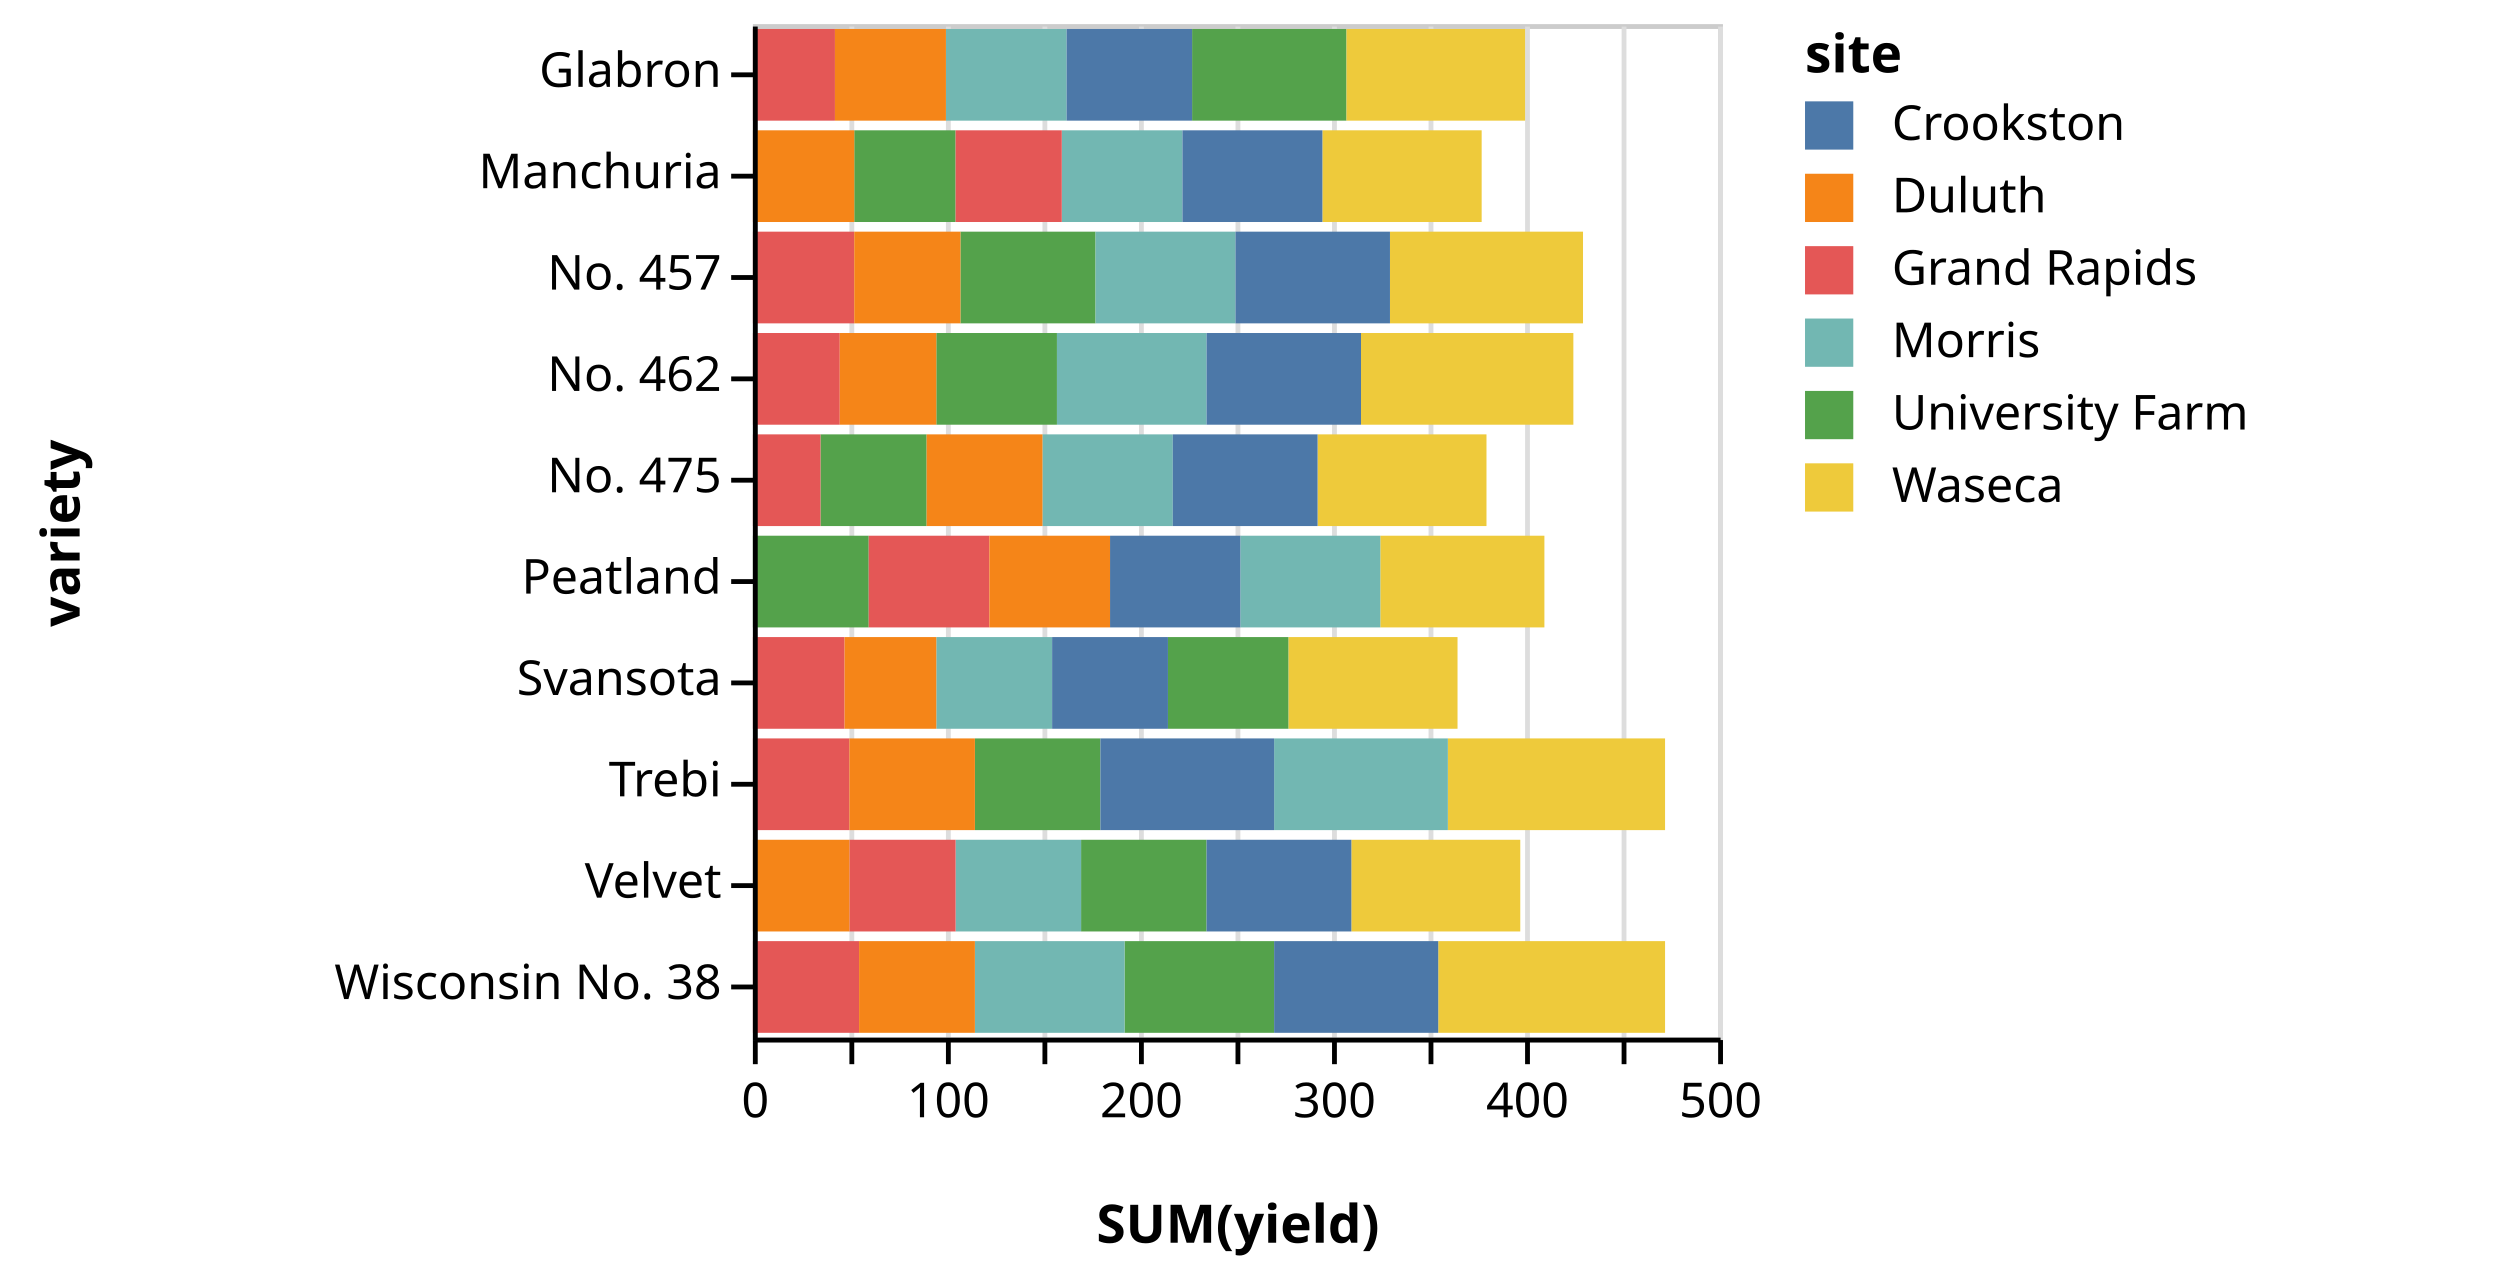
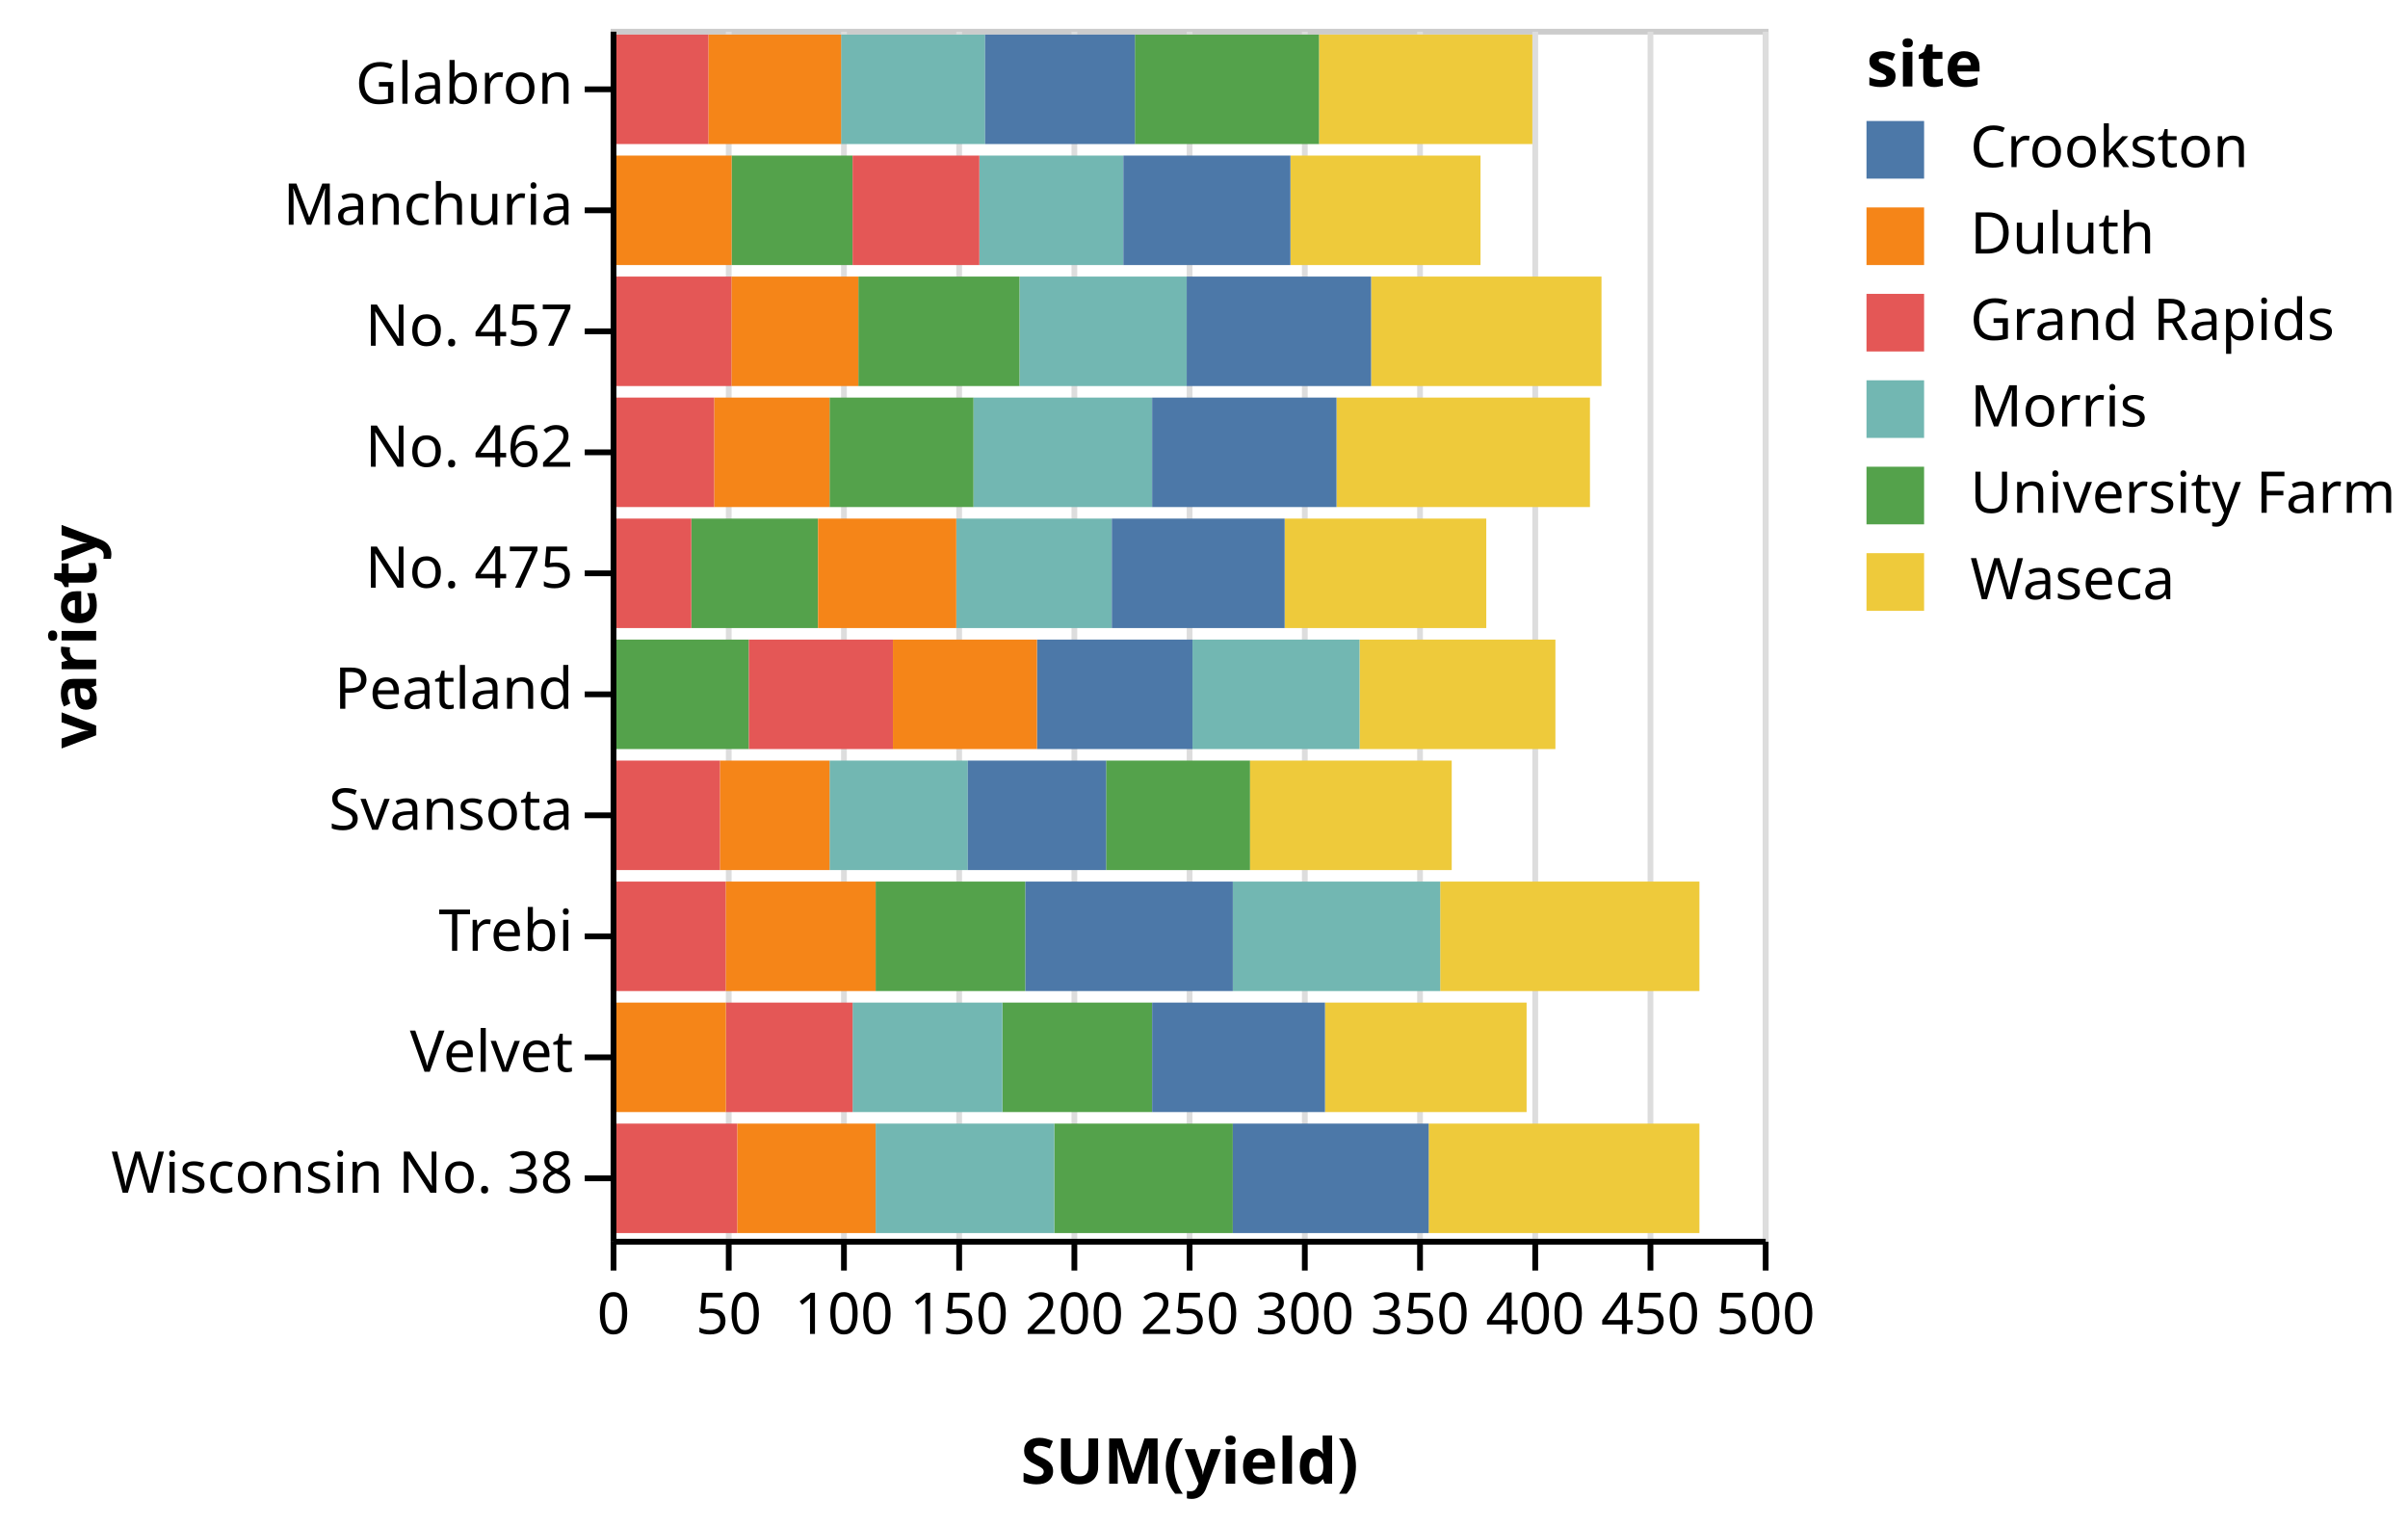
- <svg xmlns="http://www.w3.org/2000/svg" class="marks" width="518" height="265" viewBox="0 0 518 265" version="1.1">
-   <g transform="translate(156,5)">
+ <svg xmlns="http://www.w3.org/2000/svg" class="marks" width="418" height="265" viewBox="0 0 418 265" version="1.1">
+   <g transform="translate(106,5)">
    <g class="mark-group role-frame root">
      <g transform="translate(0,0)">
        <path class="background" d="M0.5,0.5h200v210h-200Z" style="fill: transparent; stroke: #ccc;" />
        <g>
          <g class="mark-group role-axis">
            <g transform="translate(0.5,210.5)">
              <path class="background" d="M0,0h0v0h0Z" style="pointer-events: none; fill: none;" />
              <g>
                <g class="mark-rule role-axis-grid" style="pointer-events: none;">
                  <line transform="translate(0,0)" x2="0" y2="-210" style="fill: none; stroke: #ddd; stroke-width: 1; stroke-dasharray: ; opacity: 1;" />
                  <line transform="translate(20,0)" x2="0" y2="-210" style="fill: none; stroke: #ddd; stroke-width: 1; stroke-dasharray: ; opacity: 1;" />
                  <line transform="translate(40,0)" x2="0" y2="-210" style="fill: none; stroke: #ddd; stroke-width: 1; stroke-dasharray: ; opacity: 1;" />
                  <line transform="translate(60,0)" x2="0" y2="-210" style="fill: none; stroke: #ddd; stroke-width: 1; stroke-dasharray: ; opacity: 1;" />
                  <line transform="translate(80,0)" x2="0" y2="-210" style="fill: none; stroke: #ddd; stroke-width: 1; stroke-dasharray: ; opacity: 1;" />
                  <line transform="translate(100,0)" x2="0" y2="-210" style="fill: none; stroke: #ddd; stroke-width: 1; stroke-dasharray: ; opacity: 1;" />
                  <line transform="translate(120,0)" x2="0" y2="-210" style="fill: none; stroke: #ddd; stroke-width: 1; stroke-dasharray: ; opacity: 1;" />
                  <line transform="translate(140,0)" x2="0" y2="-210" style="fill: none; stroke: #ddd; stroke-width: 1; stroke-dasharray: ; opacity: 1;" />
                  <line transform="translate(160,0)" x2="0" y2="-210" style="fill: none; stroke: #ddd; stroke-width: 1; stroke-dasharray: ; opacity: 1;" />
                  <line transform="translate(180,0)" x2="0" y2="-210" style="fill: none; stroke: #ddd; stroke-width: 1; stroke-dasharray: ; opacity: 1;" />
                  <line transform="translate(200,0)" x2="0" y2="-210" style="fill: none; stroke: #ddd; stroke-width: 1; stroke-dasharray: ; opacity: 1;" />
                </g>
              </g>
            </g>
          </g>
          <g class="mark-rect role-bar marks">
            <path d="M21,22h21v19h-21Z" style="fill: #54a24b;" />
            <path d="M118,22h33v19h-33Z" style="fill: #eeca3b;" />
            <path d="M64,22h25v19h-25Z" style="fill: #72b7b2;" />
            <path d="M89,22h29v19h-29Z" style="fill: #4c78a8;" />
            <path d="M42,22h22v19h-22Z" style="fill: #e45756;" />
            <path d="M0,22h21v19h-21Z" style="fill: #f58518;" />
            <path d="M91,1h32v19h-32Z" style="fill: #54a24b;" />
            <path d="M123,1h37v19h-37Z" style="fill: #eeca3b;" />
            <path d="M40,1h25v19h-25Z" style="fill: #72b7b2;" />
            <path d="M65,1h26v19h-26Z" style="fill: #4c78a8;" />
            <path d="M0,1h17v19h-17Z" style="fill: #e45756;" />
            <path d="M17,1h23v19h-23Z" style="fill: #f58518;" />
            <path d="M86,127h25v19h-25Z" style="fill: #54a24b;" />
            <path d="M111,127h35v19h-35Z" style="fill: #eeca3b;" />
            <path d="M38,127h24v19h-24Z" style="fill: #72b7b2;" />
            <path d="M62,127h24v19h-24Z" style="fill: #4c78a8;" />
            <path d="M0,127h19v19h-19Z" style="fill: #e45756;" />
            <path d="M19,127h19v19h-19Z" style="fill: #f58518;" />
            <path d="M68,169h26v19h-26Z" style="fill: #54a24b;" />
            <path d="M124,169h35v19h-35Z" style="fill: #eeca3b;" />
            <path d="M42,169h26v19h-26Z" style="fill: #72b7b2;" />
            <path d="M94,169h30v19h-30Z" style="fill: #4c78a8;" />
            <path d="M20,169h22v19h-22Z" style="fill: #e45756;" />
            <path d="M0,169h20v19h-20Z" style="fill: #f58518;" />
            <path d="M46,148h26v19h-26Z" style="fill: #54a24b;" />
            <path d="M144,148h45v19h-45Z" style="fill: #eeca3b;" />
            <path d="M108,148h36v19h-36Z" style="fill: #72b7b2;" />
            <path d="M72,148h36v19h-36Z" style="fill: #4c78a8;" />
            <path d="M0,148h20v19h-20Z" style="fill: #e45756;" />
            <path d="M20,148h26v19h-26Z" style="fill: #f58518;" />
            <path d="M43,43h28v19h-28Z" style="fill: #54a24b;" />
            <path d="M132,43h40v19h-40Z" style="fill: #eeca3b;" />
            <path d="M71,43h29v19h-29Z" style="fill: #72b7b2;" />
            <path d="M100,43h32v19h-32Z" style="fill: #4c78a8;" />
            <path d="M0,43h21v19h-21Z" style="fill: #e45756;" />
            <path d="M21,43h22v19h-22Z" style="fill: #f58518;" />
            <path d="M38,64h25v19h-25Z" style="fill: #54a24b;" />
            <path d="M126,64h44v19h-44Z" style="fill: #eeca3b;" />
            <path d="M63,64h31v19h-31Z" style="fill: #72b7b2;" />
            <path d="M94,64h32v19h-32Z" style="fill: #4c78a8;" />
            <path d="M0,64h18v19h-18Z" style="fill: #e45756;" />
            <path d="M18,64h20v19h-20Z" style="fill: #f58518;" />
            <path d="M0,106h24v19h-24Z" style="fill: #54a24b;" />
            <path d="M130,106h34v19h-34Z" style="fill: #eeca3b;" />
            <path d="M101,106h29v19h-29Z" style="fill: #72b7b2;" />
            <path d="M74,106h27v19h-27Z" style="fill: #4c78a8;" />
            <path d="M24,106h25v19h-25Z" style="fill: #e45756;" />
            <path d="M49,106h25v19h-25Z" style="fill: #f58518;" />
            <path d="M14,85h22v19h-22Z" style="fill: #54a24b;" />
            <path d="M117,85h35v19h-35Z" style="fill: #eeca3b;" />
            <path d="M60,85h27v19h-27Z" style="fill: #72b7b2;" />
            <path d="M87,85h30v19h-30Z" style="fill: #4c78a8;" />
            <path d="M0,85h14v19h-14Z" style="fill: #e45756;" />
            <path d="M36,85h24v19h-24Z" style="fill: #f58518;" />
            <path d="M77,190h31v19h-31Z" style="fill: #54a24b;" />
            <path d="M142,190h47v19h-47Z" style="fill: #eeca3b;" />
            <path d="M46,190h31v19h-31Z" style="fill: #72b7b2;" />
            <path d="M108,190h34v19h-34Z" style="fill: #4c78a8;" />
            <path d="M0,190h22v19h-22Z" style="fill: #e45756;" />
            <path d="M22,190h24v19h-24Z" style="fill: #f58518;" />
          </g>
          <g class="mark-group role-legend">
            <g transform="translate(218,0)">
-               <path class="background" d="M0,0h139v101h-139Z" style="pointer-events: none; fill: none;" />
+               <path class="background" d="M0,0h89v101h-89Z" style="pointer-events: none; fill: none;" />
              <g>
                <g class="mark-group role-legend-entry">
                  <g transform="translate(0,16)">
                    <path class="background" d="M0,0h0v0h0Z" style="pointer-events: none; fill: none;" />
                    <g>
                      <g class="mark-symbol role-legend-symbol" style="pointer-events: none;">
                        <path transform="translate(5,5)" d="M-5,-5h10v10h-10Z" style="fill: #4c78a8; stroke-width: 1.5; opacity: 1;" />
                        <path transform="translate(5,20)" d="M-5,-5h10v10h-10Z" style="fill: #f58518; stroke-width: 1.5; opacity: 1;" />
                        <path transform="translate(5,35)" d="M-5,-5h10v10h-10Z" style="fill: #e45756; stroke-width: 1.5; opacity: 1;" />
                        <path transform="translate(5,50)" d="M-5,-5h10v10h-10Z" style="fill: #72b7b2; stroke-width: 1.5; opacity: 1;" />
                        <path transform="translate(5,65)" d="M-5,-5h10v10h-10Z" style="fill: #54a24b; stroke-width: 1.5; opacity: 1;" />
                        <path transform="translate(5,80)" d="M-5,-5h10v10h-10Z" style="fill: #eeca3b; stroke-width: 1.5; opacity: 1;" />
                      </g>
                      <g class="mark-text role-legend-label" style="pointer-events: none;">
                        <text text-anchor="start" transform="translate(18,8)" style="font: 10px sans-serif; fill: #000; opacity: 1;">Crookston</text>
                        <text text-anchor="start" transform="translate(18,23)" style="font: 10px sans-serif; fill: #000; opacity: 1;">Duluth</text>
                        <text text-anchor="start" transform="translate(18,38)" style="font: 10px sans-serif; fill: #000; opacity: 1;">Grand Rapids</text>
                        <text text-anchor="start" transform="translate(18,53)" style="font: 10px sans-serif; fill: #000; opacity: 1;">Morris</text>
                        <text text-anchor="start" transform="translate(18,68)" style="font: 10px sans-serif; fill: #000; opacity: 1;">University Farm</text>
                        <text text-anchor="start" transform="translate(18,83)" style="font: 10px sans-serif; fill: #000; opacity: 1;">Waseca</text>
                      </g>
                    </g>
                  </g>
                </g>
                <g class="mark-text role-legend-title" style="pointer-events: none;">
                  <text text-anchor="start" transform="translate(0,10)" style="font: bold 11px sans-serif; fill: #000; opacity: 1;">site</text>
                </g>
              </g>
            </g>
          </g>
          <g class="mark-group role-axis">
            <g transform="translate(0.5,210.5)">
              <path class="background" d="M0,0h0v0h0Z" style="pointer-events: none; fill: none;" />
              <g>
                <g class="mark-rule role-axis-tick" style="pointer-events: none;">
                  <line transform="translate(0,0)" x2="0" y2="5" style="fill: none; stroke: #000; stroke-width: 1; opacity: 1;" />
                  <line transform="translate(20,0)" x2="0" y2="5" style="fill: none; stroke: #000; stroke-width: 1; opacity: 1;" />
                  <line transform="translate(40,0)" x2="0" y2="5" style="fill: none; stroke: #000; stroke-width: 1; opacity: 1;" />
                  <line transform="translate(60,0)" x2="0" y2="5" style="fill: none; stroke: #000; stroke-width: 1; opacity: 1;" />
                  <line transform="translate(80,0)" x2="0" y2="5" style="fill: none; stroke: #000; stroke-width: 1; opacity: 1;" />
                  <line transform="translate(100,0)" x2="0" y2="5" style="fill: none; stroke: #000; stroke-width: 1; opacity: 1;" />
                  <line transform="translate(120,0)" x2="0" y2="5" style="fill: none; stroke: #000; stroke-width: 1; opacity: 1;" />
                  <line transform="translate(140,0)" x2="0" y2="5" style="fill: none; stroke: #000; stroke-width: 1; opacity: 1;" />
                  <line transform="translate(160,0)" x2="0" y2="5" style="fill: none; stroke: #000; stroke-width: 1; opacity: 1;" />
                  <line transform="translate(180,0)" x2="0" y2="5" style="fill: none; stroke: #000; stroke-width: 1; opacity: 1;" />
                  <line transform="translate(200,0)" x2="0" y2="5" style="fill: none; stroke: #000; stroke-width: 1; opacity: 1;" />
                </g>
                <g class="mark-text role-axis-label" style="pointer-events: none;">
                  <text text-anchor="middle" transform="translate(0,16)" style="font: 10px sans-serif; fill: #000; opacity: 1;">0</text>
-                   <text text-anchor="middle" transform="translate(20,16)" style="font: 10px sans-serif; fill: #000; opacity: 0;">50</text>
+                   <text text-anchor="middle" transform="translate(20,16)" style="font: 10px sans-serif; fill: #000; opacity: 1;">50</text>
                  <text text-anchor="middle" transform="translate(40,16)" style="font: 10px sans-serif; fill: #000; opacity: 1;">100</text>
-                   <text text-anchor="middle" transform="translate(60,16)" style="font: 10px sans-serif; fill: #000; opacity: 0;">150</text>
+                   <text text-anchor="middle" transform="translate(60,16)" style="font: 10px sans-serif; fill: #000; opacity: 1;">150</text>
                  <text text-anchor="middle" transform="translate(80,16)" style="font: 10px sans-serif; fill: #000; opacity: 1;">200</text>
-                   <text text-anchor="middle" transform="translate(100,16)" style="font: 10px sans-serif; fill: #000; opacity: 0;">250</text>
+                   <text text-anchor="middle" transform="translate(100,16)" style="font: 10px sans-serif; fill: #000; opacity: 1;">250</text>
                  <text text-anchor="middle" transform="translate(120,16)" style="font: 10px sans-serif; fill: #000; opacity: 1;">300</text>
-                   <text text-anchor="middle" transform="translate(140,16)" style="font: 10px sans-serif; fill: #000; opacity: 0;">350</text>
+                   <text text-anchor="middle" transform="translate(140,16)" style="font: 10px sans-serif; fill: #000; opacity: 1;">350</text>
                  <text text-anchor="middle" transform="translate(160,16)" style="font: 10px sans-serif; fill: #000; opacity: 1;">400</text>
-                   <text text-anchor="middle" transform="translate(180,16)" style="font: 10px sans-serif; fill: #000; opacity: 0;">450</text>
+                   <text text-anchor="middle" transform="translate(180,16)" style="font: 10px sans-serif; fill: #000; opacity: 1;">450</text>
                  <text text-anchor="middle" transform="translate(200,16)" style="font: 10px sans-serif; fill: #000; opacity: 1;">500</text>
                </g>
                <g class="mark-rule role-axis-domain" style="pointer-events: none;">
                  <line transform="translate(0,0)" x2="200" y2="0" style="fill: none; stroke: #000; stroke-width: 1; opacity: 1;" />
                </g>
                <g class="mark-text role-axis-title" style="pointer-events: none;">
                  <text text-anchor="middle" transform="translate(100,42)" style="font: bold 11px sans-serif; fill: #000; opacity: 1;">SUM(yield)</text>
                </g>
              </g>
            </g>
          </g>
          <g class="mark-group role-axis">
            <g transform="translate(0.5,0.5)">
              <path class="background" d="M0,0h0v0h0Z" style="pointer-events: none; fill: none;" />
              <g>
                <g class="mark-rule role-axis-tick" style="pointer-events: none;">
                  <line transform="translate(0,10)" x2="-5" y2="0" style="fill: none; stroke: #000; stroke-width: 1; opacity: 1;" />
                  <line transform="translate(0,31)" x2="-5" y2="0" style="fill: none; stroke: #000; stroke-width: 1; opacity: 1;" />
                  <line transform="translate(0,52)" x2="-5" y2="0" style="fill: none; stroke: #000; stroke-width: 1; opacity: 1;" />
                  <line transform="translate(0,73)" x2="-5" y2="0" style="fill: none; stroke: #000; stroke-width: 1; opacity: 1;" />
                  <line transform="translate(0,94)" x2="-5" y2="0" style="fill: none; stroke: #000; stroke-width: 1; opacity: 1;" />
                  <line transform="translate(0,115)" x2="-5" y2="0" style="fill: none; stroke: #000; stroke-width: 1; opacity: 1;" />
                  <line transform="translate(0,136)" x2="-5" y2="0" style="fill: none; stroke: #000; stroke-width: 1; opacity: 1;" />
                  <line transform="translate(0,157)" x2="-5" y2="0" style="fill: none; stroke: #000; stroke-width: 1; opacity: 1;" />
                  <line transform="translate(0,178)" x2="-5" y2="0" style="fill: none; stroke: #000; stroke-width: 1; opacity: 1;" />
                  <line transform="translate(0,199)" x2="-5" y2="0" style="fill: none; stroke: #000; stroke-width: 1; opacity: 1;" />
                </g>
                <g class="mark-text role-axis-label" style="pointer-events: none;">
                  <text text-anchor="end" transform="translate(-7,12.5)" style="font: 10px sans-serif; fill: #000; opacity: 1;">Glabron</text>
                  <text text-anchor="end" transform="translate(-7,33.5)" style="font: 10px sans-serif; fill: #000; opacity: 1;">Manchuria</text>
                  <text text-anchor="end" transform="translate(-7,54.5)" style="font: 10px sans-serif; fill: #000; opacity: 1;">No. 457</text>
                  <text text-anchor="end" transform="translate(-7,75.5)" style="font: 10px sans-serif; fill: #000; opacity: 1;">No. 462</text>
                  <text text-anchor="end" transform="translate(-7,96.5)" style="font: 10px sans-serif; fill: #000; opacity: 1;">No. 475</text>
                  <text text-anchor="end" transform="translate(-7,117.5)" style="font: 10px sans-serif; fill: #000; opacity: 1;">Peatland</text>
                  <text text-anchor="end" transform="translate(-7,138.5)" style="font: 10px sans-serif; fill: #000; opacity: 1;">Svansota</text>
                  <text text-anchor="end" transform="translate(-7,159.5)" style="font: 10px sans-serif; fill: #000; opacity: 1;">Trebi</text>
                  <text text-anchor="end" transform="translate(-7,180.5)" style="font: 10px sans-serif; fill: #000; opacity: 1;">Velvet</text>
                  <text text-anchor="end" transform="translate(-7,201.5)" style="font: 10px sans-serif; fill: #000; opacity: 1;">Wisconsin No. 38</text>
                </g>
                <g class="mark-rule role-axis-domain" style="pointer-events: none;">
                  <line transform="translate(0,0)" x2="0" y2="210" style="fill: none; stroke: #000; stroke-width: 1; opacity: 1;" />
                </g>
                <g class="mark-text role-axis-title" style="pointer-events: none;">
-                   <text text-anchor="middle" transform="translate(-138,105) rotate(-90) translate(0,-2)" style="font: bold 11px sans-serif; fill: #000; opacity: 1;">variety</text>
+                   <text text-anchor="middle" transform="translate(-87.80762,105) rotate(-90) translate(0,-2)" style="font: bold 11px sans-serif; fill: #000; opacity: 1;">variety</text>
                </g>
              </g>
            </g>
          </g>
        </g>
      </g>
    </g>
  </g>
</svg>
